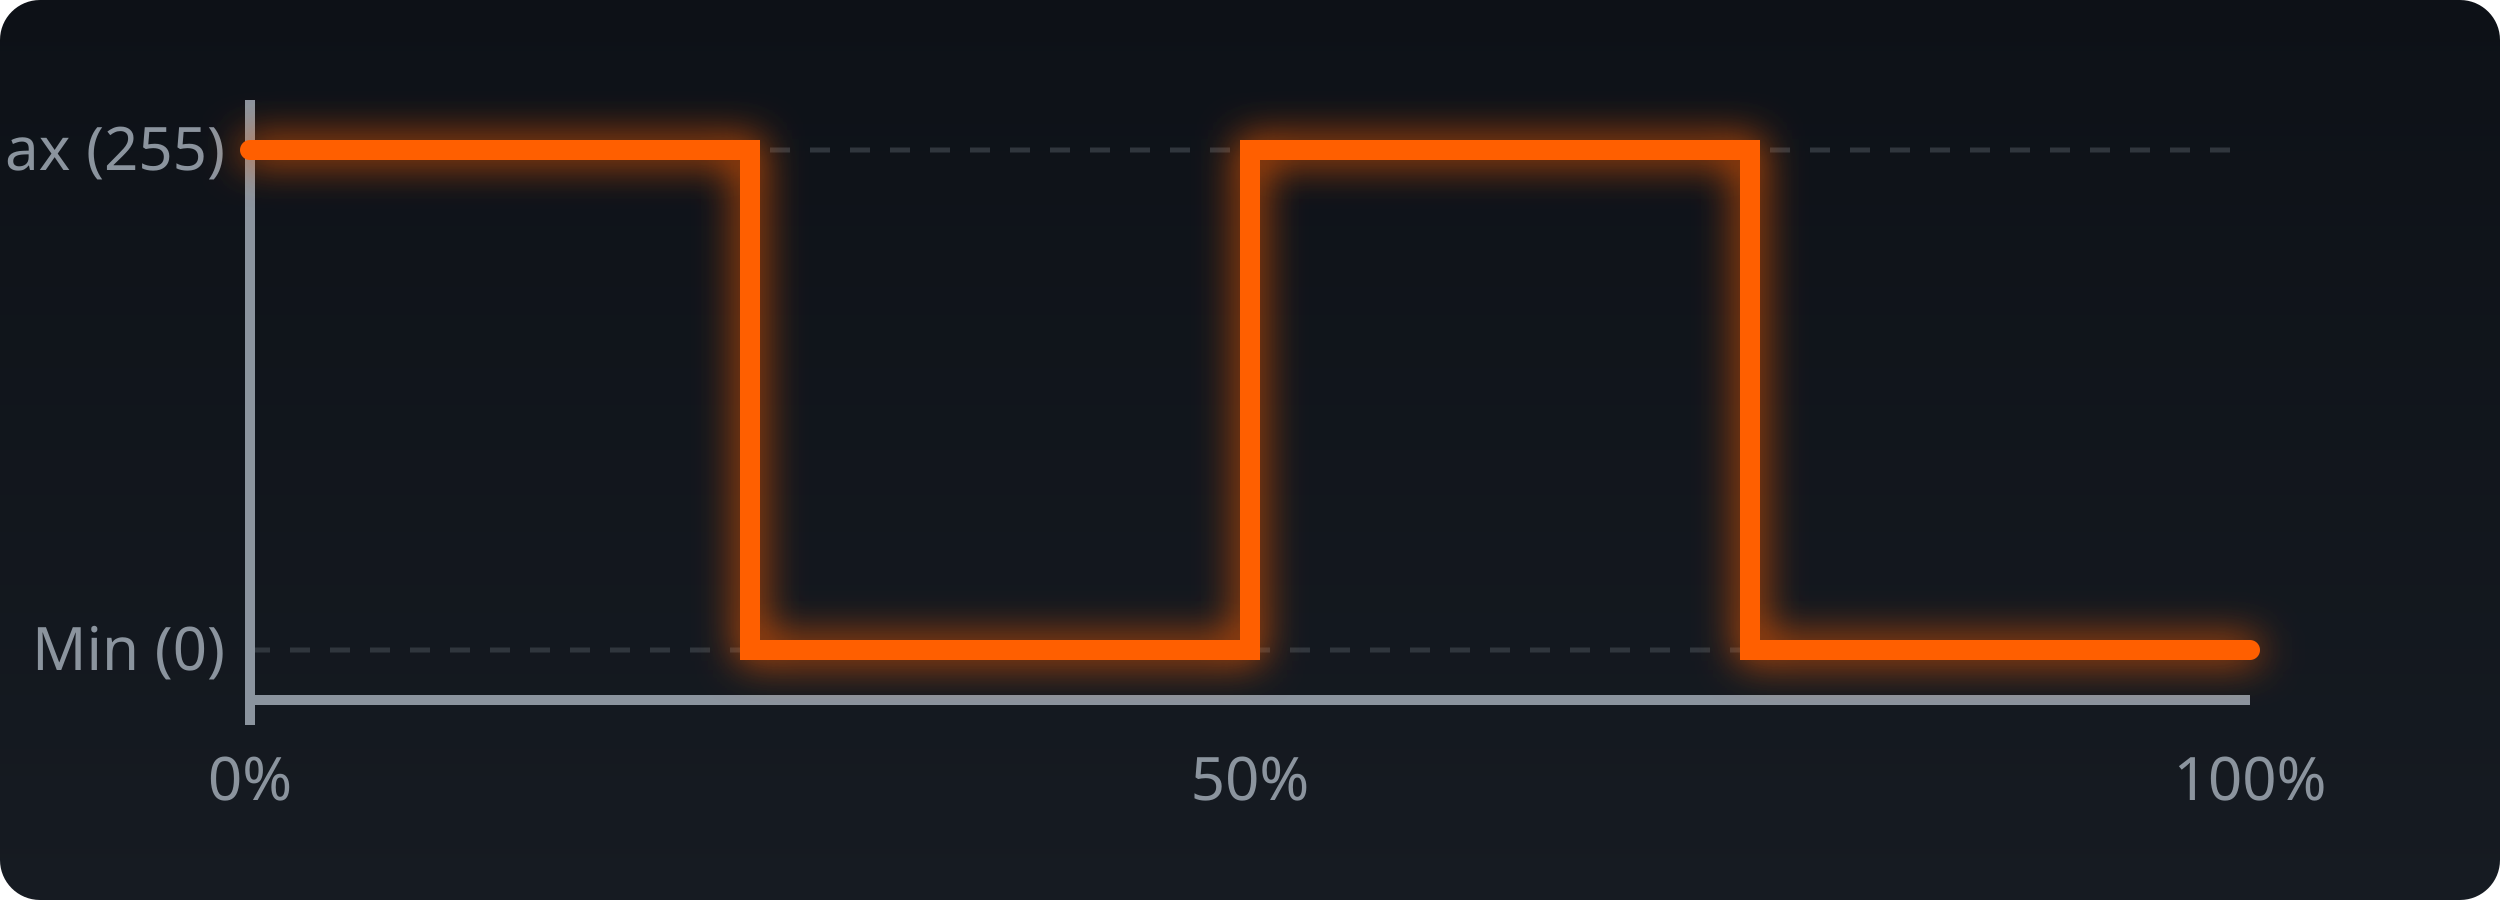
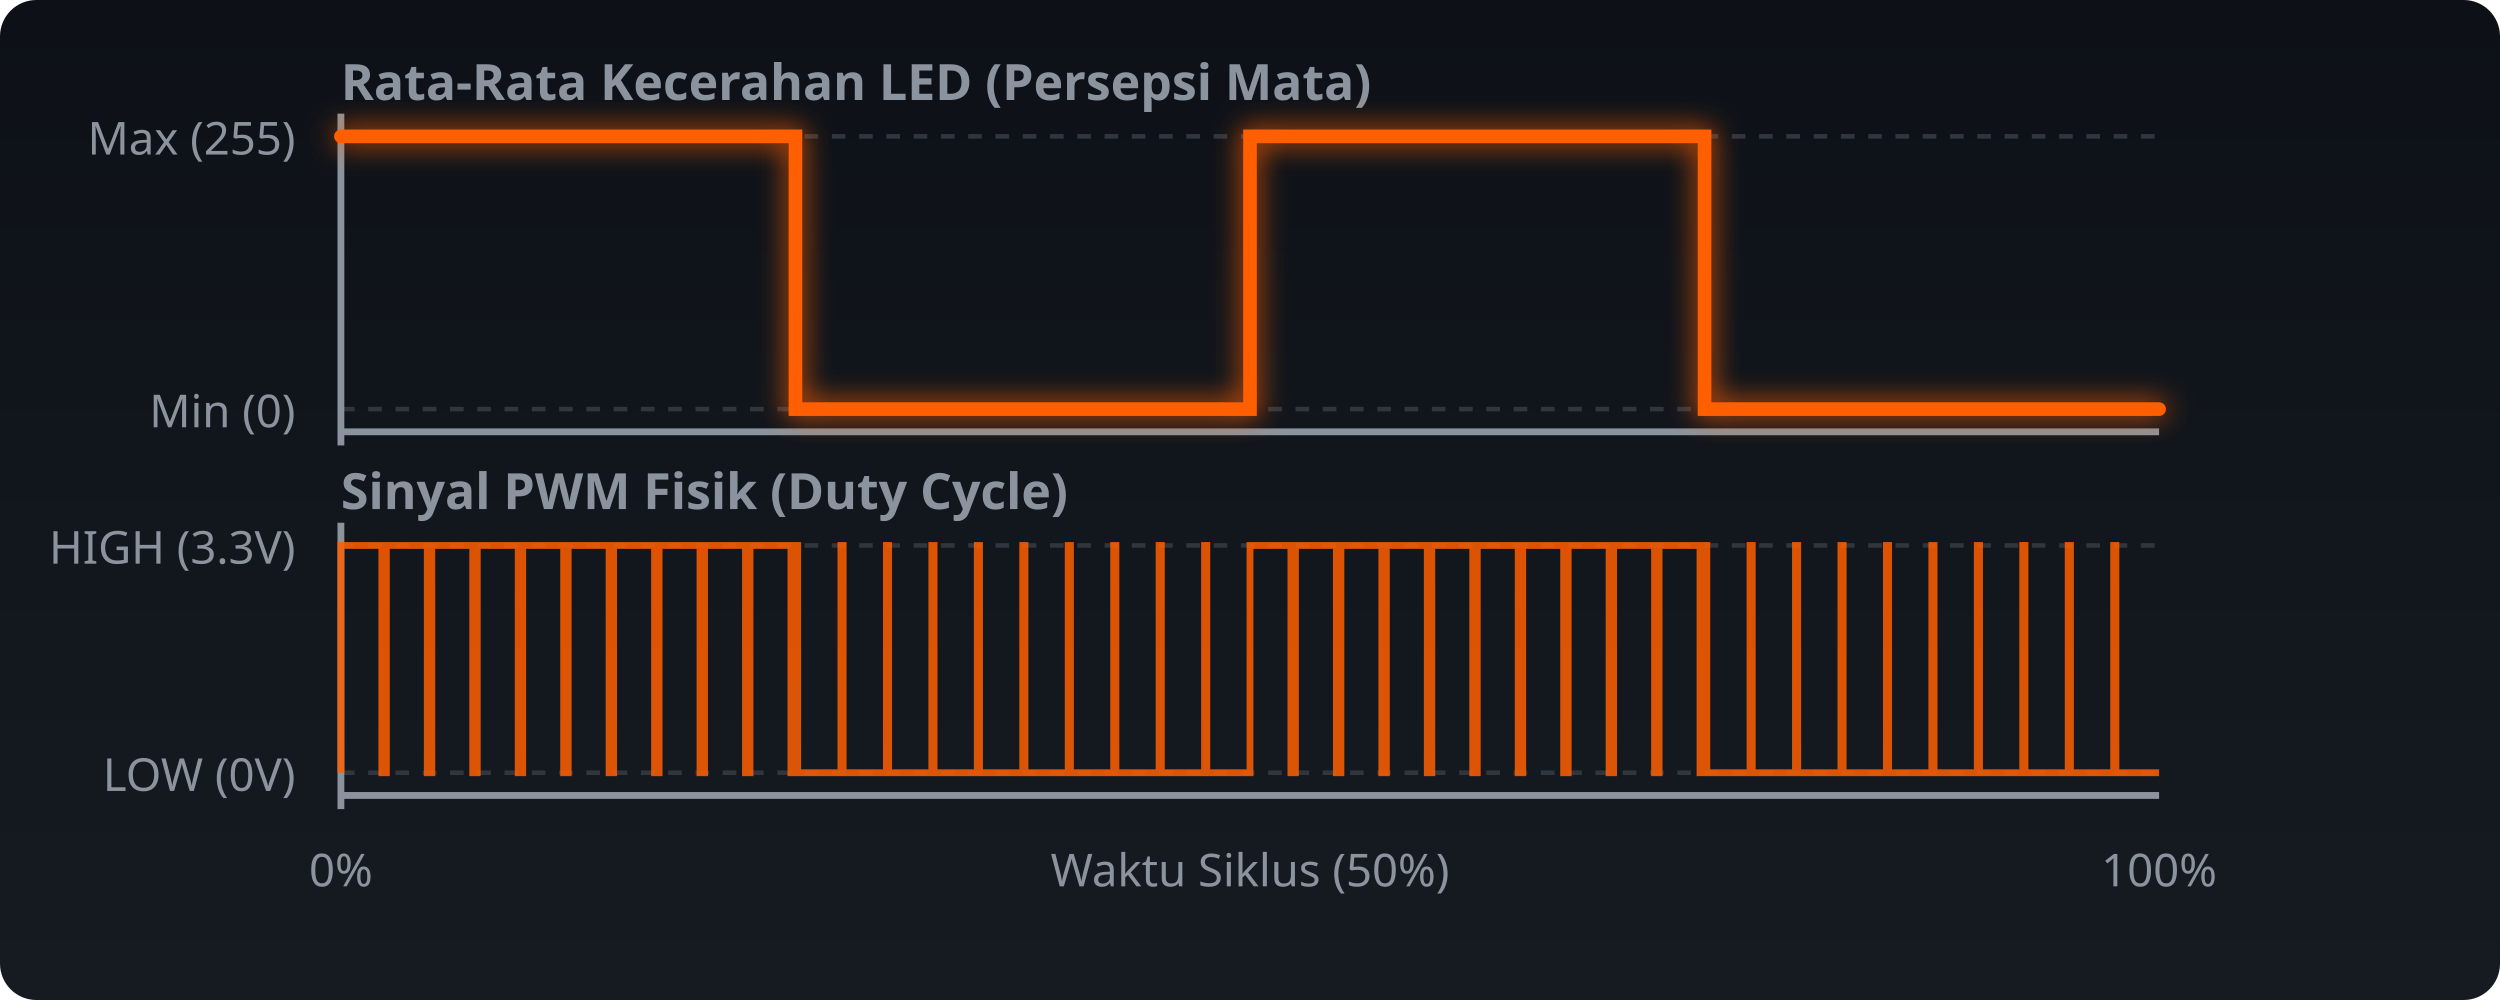
- <svg xmlns="http://www.w3.org/2000/svg" viewBox="0 0 500 180" width="100%" height="180">
+ <svg xmlns="http://www.w3.org/2000/svg" viewBox="0 0 550 220" width="100%" height="220">
  <defs>
    <linearGradient id="bgGrad" x1="0" y1="0" x2="0" y2="1">
      <stop offset="0%" stop-color="#0d1117" />
      <stop offset="100%" stop-color="#161b22" />
    </linearGradient>
    <filter id="glow" x="-20%" y="-20%" width="140%" height="140%">
-       <feGaussianBlur stdDeviation="4" result="blur" />
+       <feGaussianBlur stdDeviation="3" result="blur" />
      <feMerge>
        <feMergeNode in="blur" />
        <feMergeNode in="SourceGraphic" />
      </feMerge>
    </filter>
  </defs>
  <rect width="100%" height="100%" fill="url(#bgGrad)" rx="8" />
-   <line x1="50" y1="30" x2="450" y2="30" stroke="#30363d" stroke-dasharray="4" />
-   <line x1="50" y1="130" x2="450" y2="130" stroke="#30363d" stroke-dasharray="4" />
-   <line x1="50" y1="140" x2="450" y2="140" stroke="#8b949e" stroke-width="2" />
-   <line x1="50" y1="20" x2="50" y2="145" stroke="#8b949e" stroke-width="2" />
-   <text x="45" y="34" fill="#8b949e" font-family="sans-serif" font-size="12" text-anchor="end">Max (255)</text>
-   <text x="45" y="134" fill="#8b949e" font-family="sans-serif" font-size="12" text-anchor="end">Min (0)</text>
-   <text x="50" y="160" fill="#8b949e" font-family="sans-serif" font-size="12" text-anchor="middle">0%</text>
-   <text x="250" y="160" fill="#8b949e" font-family="sans-serif" font-size="12" text-anchor="middle">50%</text>
-   <text x="450" y="160" fill="#8b949e" font-family="sans-serif" font-size="12" text-anchor="middle">100%</text>
-   <path d="M 50,30 L 150,30 L 150,130 L 250,130 L 250,30 L 350,30 L 350,130 L 450,130" fill="none" stroke="#ff5e00" stroke-width="4" stroke-linejoin="miter" stroke-linecap="round" filter="url(#glow)" />
+   <text x="75" y="22" fill="#8b949e" font-family="sans-serif" font-weight="bold" font-size="11">Rata-Rata Kecerahan LED (Persepsi Mata)</text>
+   <line x1="75" y1="30" x2="475" y2="30" stroke="#30363d" stroke-dasharray="3" />
+   <line x1="75" y1="90" x2="475" y2="90" stroke="#30363d" stroke-dasharray="3" />
+   <line x1="75" y1="95" x2="475" y2="95" stroke="#8b949e" stroke-width="1.5" />
+   <line x1="75" y1="25" x2="75" y2="98" stroke="#8b949e" stroke-width="1.5" />
+   <text x="65" y="34" fill="#8b949e" font-family="sans-serif" font-size="10" text-anchor="end">Max (255)</text>
+   <text x="65" y="94" fill="#8b949e" font-family="sans-serif" font-size="10" text-anchor="end">Min (0)</text>
+   <path d="M 75,30 L 175,30 L 175,90 L 275,90 L 275,30 L 375,30 L 375,90 L 475,90" fill="none" stroke="#ff5e00" stroke-width="3" stroke-linecap="round" filter="url(#glow)" />
+   <text x="75" y="112" fill="#8b949e" font-family="sans-serif" font-weight="bold" font-size="11">Sinyal PWM Fisik (Duty Cycle)</text>
+   <line x1="75" y1="120" x2="475" y2="120" stroke="#30363d" stroke-dasharray="3" />
+   <line x1="75" y1="170" x2="475" y2="170" stroke="#30363d" stroke-dasharray="3" />
+   <line x1="75" y1="175" x2="475" y2="175" stroke="#8b949e" stroke-width="1.5" />
+   <line x1="75" y1="115" x2="75" y2="178" stroke="#8b949e" stroke-width="1.5" />
+   <text x="65" y="124" fill="#8b949e" font-family="sans-serif" font-size="10" text-anchor="end">HIGH (3.3V)</text>
+   <text x="65" y="174" fill="#8b949e" font-family="sans-serif" font-size="10" text-anchor="end">LOW (0V)</text>
+   <path d="M 75,170 L 75.0,120 L 84.0,120 L 84.0,170 L 85.0,170 L 85.0,120 L 94.0,120 L 94.0,170 L 95.0,170 L 95.0,120 L 104.0,120 L 104.0,170 L 105.0,170 L 105.0,120 L 114.0,120 L 114.0,170 L 115.0,170 L 115.0,120 L 124.0,120 L 124.0,170 L 125.0,170 L 125.0,120 L 134.0,120 L 134.0,170 L 135.0,170 L 135.0,120 L 144.0,120 L 144.0,170 L 145.0,170 L 145.0,120 L 154.0,120 L 154.0,170 L 155.0,170 L 155.0,120 L 164.0,120 L 164.0,170 L 165.0,170 L 165.0,120 L 174.0,120 L 174.0,170 L 175.0,170 L 175.0,120 L 175.5,120 L 175.5,170 L 185.0,170 L 185.0,120 L 185.5,120 L 185.5,170 L 195.0,170 L 195.0,120 L 195.5,120 L 195.5,170 L 205.0,170 L 205.0,120 L 205.5,120 L 205.5,170 L 215.0,170 L 215.0,120 L 215.5,120 L 215.5,170 L 225.0,170 L 225.0,120 L 225.5,120 L 225.5,170 L 235.0,170 L 235.0,120 L 235.5,120 L 235.5,170 L 245.0,170 L 245.0,120 L 245.5,120 L 245.5,170 L 255.0,170 L 255.0,120 L 255.5,120 L 255.5,170 L 265.0,170 L 265.0,120 L 265.5,120 L 265.5,170 L 275.0,170 L 275.0,120 L 284.0,120 L 284.0,170 L 285.0,170 L 285.0,120 L 294.0,120 L 294.0,170 L 295.0,170 L 295.0,120 L 304.0,120 L 304.0,170 L 305.0,170 L 305.0,120 L 314.0,120 L 314.0,170 L 315.0,170 L 315.0,120 L 324.0,120 L 324.0,170 L 325.0,170 L 325.0,120 L 334.0,120 L 334.0,170 L 335.0,170 L 335.0,120 L 344.0,120 L 344.0,170 L 345.0,170 L 345.0,120 L 354.0,120 L 354.0,170 L 355.0,170 L 355.0,120 L 364.0,120 L 364.0,170 L 365.0,170 L 365.0,120 L 374.0,120 L 374.0,170 L 375.0,170 L 375.0,120 L 375.5,120 L 375.5,170 L 385.0,170 L 385.0,120 L 385.5,120 L 385.5,170 L 395.0,170 L 395.0,120 L 395.5,120 L 395.5,170 L 405.0,170 L 405.0,120 L 405.5,120 L 405.5,170 L 415.0,170 L 415.0,120 L 415.5,120 L 415.5,170 L 425.0,170 L 425.0,120 L 425.5,120 L 425.5,170 L 435.0,170 L 435.0,120 L 435.5,120 L 435.5,170 L 445.0,170 L 445.0,120 L 445.5,120 L 445.5,170 L 455.0,170 L 455.0,120 L 455.5,120 L 455.5,170 L 465.0,170 L 465.0,120 L 465.5,120 L 465.5,170 L 475.0,170" fill="none" stroke="#ff5e00" stroke-width="1.5" opacity="0.85" />
+   <text x="75" y="195" fill="#8b949e" font-family="sans-serif" font-size="10" text-anchor="middle">0%</text>
+   <text x="275" y="195" fill="#8b949e" font-family="sans-serif" font-size="10" text-anchor="middle">Waktu Siklus (50%)</text>
+   <text x="475" y="195" fill="#8b949e" font-family="sans-serif" font-size="10" text-anchor="middle">100%</text>
</svg>
